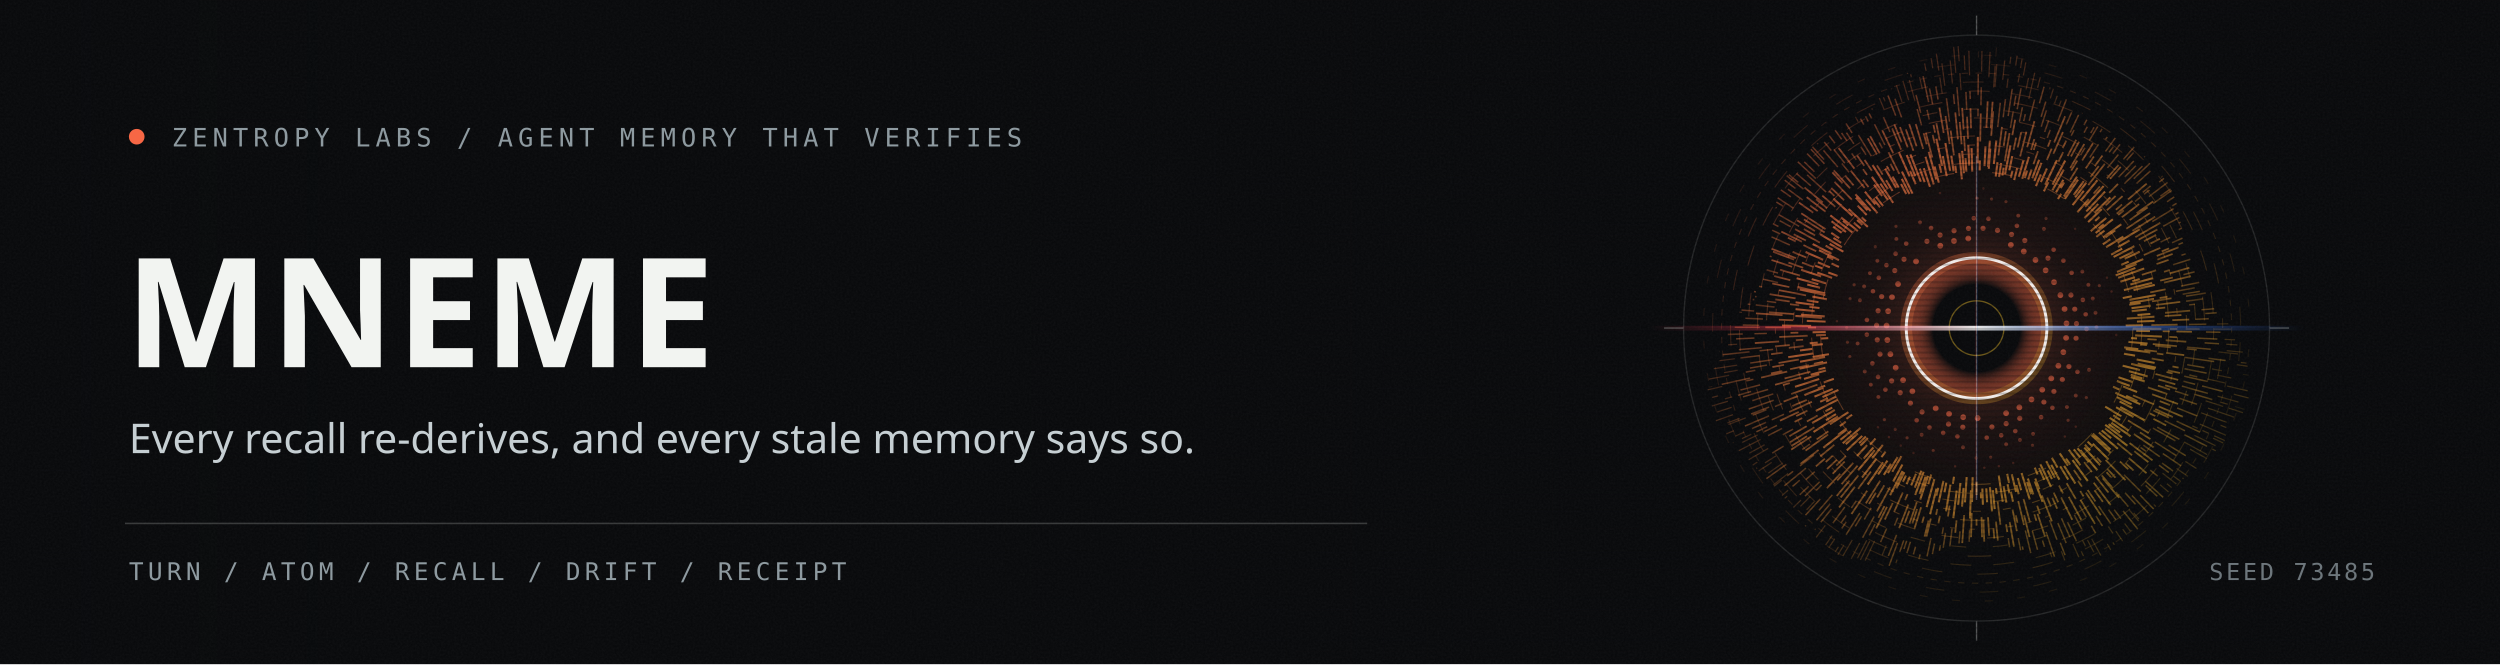
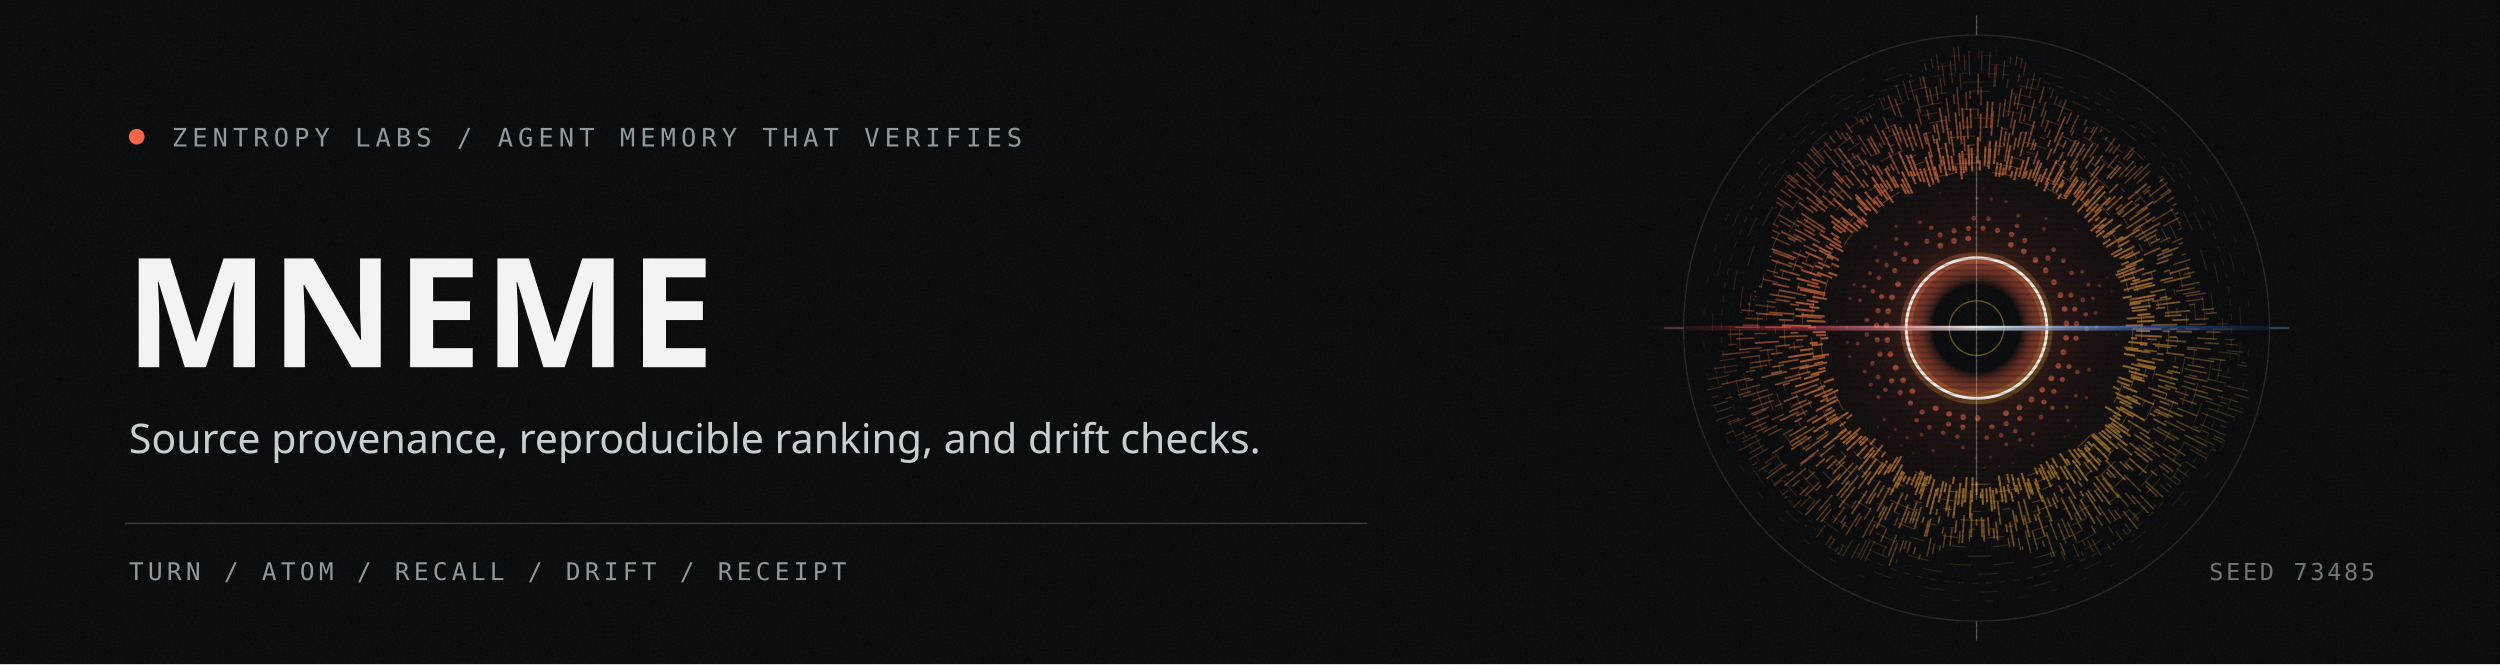
- <svg xmlns="http://www.w3.org/2000/svg" viewBox="0 0 1280 340" width="1280" height="340" role="img" aria-label="mneme: Every recall re-derives, and every stale memory says so.">
+ <svg xmlns="http://www.w3.org/2000/svg" viewBox="0 0 1280 340" width="1280" height="340" role="img" aria-label="mneme: Source provenance, reproducible ranking, and drift checks.">
  <defs>
    <radialGradient id="halo">
      <stop offset="0" stop-color="#F76745" stop-opacity="0.34" />
      <stop offset="0.4" stop-color="#F76745" stop-opacity="0.08" />
      <stop offset="1" stop-color="#07080A" stop-opacity="0" />
    </radialGradient>
    <radialGradient id="core">
      <stop offset="0" stop-color="#FFFFFF" />
      <stop offset="0.36" stop-color="#FFFFFF" stop-opacity="0.92" />
      <stop offset="0.74" stop-color="#F76745" stop-opacity="0.6" />
      <stop offset="1" stop-color="#F76745" stop-opacity="0" />
    </radialGradient>
    <radialGradient id="pupil">
      <stop offset="0" stop-color="#07080A" />
      <stop offset="0.62" stop-color="#07080A" />
      <stop offset="1" stop-color="#F76745" stop-opacity="0.3" />
    </radialGradient>
    <linearGradient id="ray" x1="0" y1="0" x2="1" y2="1">
      <stop offset="0" stop-color="#F76745" />
      <stop offset="1" stop-color="#BF9822" />
    </linearGradient>
    <linearGradient id="flare" x1="0" y1="0" x2="1" y2="0">
      <stop offset="0" stop-color="#FF3B57" stop-opacity="0" />
      <stop offset="0.22" stop-color="#FF3B57" stop-opacity="0.42" />
      <stop offset="0.5" stop-color="#FFFFFF" stop-opacity="0.9" />
      <stop offset="0.78" stop-color="#3B7BFF" stop-opacity="0.42" />
      <stop offset="1" stop-color="#3B7BFF" stop-opacity="0" />
    </linearGradient>
    <linearGradient id="veil" x1="0" y1="0" x2="1" y2="0">
      <stop offset="0" stop-color="#07080A" stop-opacity="0.96" />
      <stop offset="0.4" stop-color="#07080A" stop-opacity="0.86" />
      <stop offset="0.64" stop-color="#07080A" stop-opacity="0" />
    </linearGradient>
    <pattern id="scan" width="4" height="3" patternUnits="userSpaceOnUse">
      <rect width="4" height="1" fill="#07080A" />
    </pattern>
    <filter id="grain" x="0" y="0" width="100%" height="100%">
      <feTurbulence type="fractalNoise" baseFrequency="0.9" numOctaves="3" seed="8871" result="n" />
      <feColorMatrix in="n" type="saturate" values="0" />
    </filter>
  </defs>
  <rect width="1280" height="340" fill="#07080A" />
  <g>
    <circle cx="1012" cy="168" r="80" fill="none" stroke="url(#ray)" stroke-width="0.55" stroke-dasharray="10.14 19.48" stroke-dashoffset="0.06" opacity="0.38" />
    <circle cx="1012" cy="168" r="84.6" fill="none" stroke="url(#ray)" stroke-width="0.55" stroke-dasharray="11.14 11.74" stroke-dashoffset="1.92" opacity="0.37" />
    <circle cx="1012" cy="168" r="89.2" fill="none" stroke="url(#ray)" stroke-width="0.55" stroke-dasharray="5.97 20.2" stroke-dashoffset="31.44" opacity="0.36" />
    <circle cx="1012" cy="168" r="93.8" fill="none" stroke="url(#ray)" stroke-width="0.55" stroke-dasharray="4.11 11.26" stroke-dashoffset="39.36" opacity="0.35" />
    <circle cx="1012" cy="168" r="98.4" fill="none" stroke="url(#ray)" stroke-width="0.55" stroke-dasharray="12.93 24.56" stroke-dashoffset="37.45" opacity="0.33" />
    <circle cx="1012" cy="168" r="103" fill="none" stroke="url(#ray)" stroke-width="0.55" stroke-dasharray="2.88 7" stroke-dashoffset="25.05" opacity="0.32" />
    <circle cx="1012" cy="168" r="107.6" fill="none" stroke="url(#ray)" stroke-width="0.55" stroke-dasharray="8.62 14.76" stroke-dashoffset="8.61" opacity="0.3" />
    <circle cx="1012" cy="168" r="112.2" fill="none" stroke="url(#ray)" stroke-width="0.55" stroke-dasharray="7.65 13.64" stroke-dashoffset="10.05" opacity="0.27" />
    <circle cx="1012" cy="168" r="116.8" fill="none" stroke="url(#ray)" stroke-width="0.55" stroke-dasharray="12.07 37.19" stroke-dashoffset="21.1" opacity="0.25" />
    <circle cx="1012" cy="168" r="121.4" fill="none" stroke="url(#ray)" stroke-width="0.55" stroke-dasharray="10.75 11.29" stroke-dashoffset="4.97" opacity="0.23" />
    <circle cx="1012" cy="168" r="126" fill="none" stroke="url(#ray)" stroke-width="0.55" stroke-dasharray="10.56 18" stroke-dashoffset="12.96" opacity="0.2" />
    <circle cx="1012" cy="168" r="130.6" fill="none" stroke="url(#ray)" stroke-width="0.55" stroke-dasharray="3.24 3.84" stroke-dashoffset="36.39" opacity="0.17" />
    <circle cx="1012" cy="168" r="135.2" fill="none" stroke="url(#ray)" stroke-width="0.55" stroke-dasharray="9.57 18.14" stroke-dashoffset="20.43" opacity="0.14" />
    <circle cx="1012" cy="168" r="139.8" fill="none" stroke="url(#ray)" stroke-width="0.55" stroke-dasharray="4.03 12.69" stroke-dashoffset="39.42" opacity="0.11" />
    <path d="M1148.36 191.65L1151.32 192.17M1150.21 198.49L1150.41 198.53M1144.31 208.13L1149.22 209.61M1147.11 214.72L1147.24 214.76M1144.76 218.02L1144.97 218.1M887.77 226.51L887.15 226.8M876.73 197.83L874.81 198.25M1012.92 29.42L1012.94 26.37M1021.86 28.94L1022.19 24.35M1022.98 24.31L1022.99 24.11" stroke="url(#ray)" stroke-width="0.5" opacity="0.13" />
    <path d="M1133.41 168.51L1142.36 168.55M1138.99 173.77L1144.27 174.01M1139.84 176.24L1145.54 176.61M1140.08 179.57L1148.31 180.31M1135.88 180.22L1145.87 181.21M1147.31 185.59L1150.21 185.97M1145.21 186.72L1150.77 187.5M1132.56 188.91L1137.62 189.79M1135.22 192.1L1142.41 193.51M1130.19 194.07L1139.13 196.05M1140.31 197.67L1150.8 200.1M1143.7 201.82L1151.29 203.77M1135.4 202.84L1146.11 205.86M1136.72 205.82L1140.58 206.99M1129.25 205.21L1138.23 208.06M1141.26 209.02L1148.38 211.28M1130.5 208.97L1143.91 213.61M1126.97 211.32L1140.03 216.24M1136.95 217.75L1139.87 218.91M1126.26 217.11L1139.66 222.87M1122.46 218.05L1125.22 219.3M1127.65 220.4L1130.89 221.87M1133.6 223.09L1139.14 225.6M1133.14 224.4L1138.26 226.78M1123.53 222.89L1134.36 228.22M1132.72 229.9L1134.45 230.79M1118.24 226.27L1129.99 232.72M1121.32 229.98L1129.95 234.87M1118.91 236.25L1124.58 239.86M1114.36 239.82L1120.15 243.88M1117.44 244.69L1117.98 245.08M1112.78 243.7L1116.49 246.49M1107.23 242.28L1114.3 247.8M1109.5 247.7L1111.89 249.65M1105.94 248.17L1110.26 251.86M1102.73 258.25L1103.84 259.36M1092.46 262.61L1095.14 265.76M1090.03 260.9L1094.97 266.78M1087.81 268.02L1090.73 271.87M1086.82 270.9L1088.92 273.78M1083.29 271.93L1086.79 277.02M1079.51 269.62L1081.82 273.11M1081.78 277.7L1082.55 278.92M1078.91 278.56L1080.69 281.5M1078.24 282.07L1078.36 282.28M1070.94 275.86L1075.63 284.43M1068.76 276.45L1072.05 282.73M1066.22 276.56L1067.77 279.66M1065.56 282.2L1066.74 284.72M1061.33 278.48L1064.37 285.28M1055.4 282.18L1057.2 286.92M1049.59 282.46L1050.53 285.32M983.81 285.29L983.78 285.39M971.31 286.54L970.68 288.36M965.77 279.19L963.69 284.2M959.79 276.96L954.97 287.01M957.36 277.01L952.54 286.63M955.78 276.6L951 285.84M952.15 278.07L947.81 286.07M948.37 276.44L943.53 284.69M944.04 279.07L940.98 284.07M941.28 279.97L939.64 282.57M939.44 275.83L936.34 280.44M938.05 274.22L934.7 279.04M934.56 268.99L929.85 275.14M929.59 270.7L929.17 271.23M924.68 268.95L924.23 269.47M928.82 256.93L924.97 261.05M926.8 254.22L921.83 259.26M922.1 256.02L918.25 259.79M915.02 254.06L913.79 255.16M915.46 251.05L912.39 253.69M912.19 245.9L908.27 248.96M915.47 242.45L907.99 248.22M912.86 237.03L905.44 242.2M907.06 236.79L900.44 241.13M909.28 233.43L903.65 237.02M899.67 239.55L899.21 239.85M899.76 236.65L897.36 238.12M905.31 229.59L895.32 235.36M903.49 227.71L895.63 232.04M901.42 224.99L890.27 230.74M899.97 222.64L892.04 226.5M896.67 222.32L891.86 224.58M893.04 221.24L888.57 223.24M887.76 220.52L883.82 222.19M893.85 213.91L884.98 217.35M890.67 214.18L884.41 216.56M887.3 212.31L878.54 215.42M886.58 208.55L879.21 210.94M884.67 205.45L876.51 207.85M886.86 203.19L883.14 204.24M879.7 202.69L876.65 203.49M881.78 197.87L874.34 199.57M885.33 192.14L874.86 194.14M889.69 189.56L882.7 190.79M889.4 186.95L877.44 188.79M888.23 183.67L880.38 184.66M880.31 179.95L880.19 179.96M889.42 176.25L884.75 176.56M891.91 159.95L890.57 159.86M930.85 73.79L930.46 73.34M932.34 70.66L932.31 70.62M951.39 62.33L949.98 59.86M958.67 56.12L958.37 55.48M964.82 56.38L962.21 50.2M965.15 51.88L964.32 49.83M968.47 45.68L968.35 45.33M973.78 52.18L970.96 43.65M977.25 51.35L974.29 41.41M980.48 51.79L977.55 40.98M976.68 37.81L976.56 37.33M978.64 39.53L978.26 38.04M984.24 45.65L982.81 39.38M986.16 36.36L985.4 32.49M989.59 34.95L988.73 29.84M994.41 47.88L993.19 39.58M992.7 36.18L991.42 27.45M995.74 43.89L994.24 32.43M999.65 42.81L998.48 30.93M1001.36 37.28L1000.27 23.98M1004.05 46.2L1003.47 37.4M1003.08 31.34L1002.58 23.65M1006.04 35.87L1005.7 28.38M1008.41 38.55L1008.06 26M1014.57 36.69L1014.77 26.09M1018.29 39.58L1018.93 26.54M1020.74 44.77L1021.53 33.59M1021.44 44.5L1022.33 32.84M1025.39 40.82L1026.43 30.94M1027.53 45L1028.13 40.22M1029.09 32.64L1029.54 29.09M1032.02 33.57L1032.77 28.53M1033.25 42.27L1034 37.82M1034.51 34.79L1035.3 30.12M1035.99 38.61L1037.22 31.93M1037.37 45.76L1038.59 39.9M1038.74 50.61L1041.78 37.26M1043.23 44.99L1044.62 39.53M1049.38 45.71L1049.67 44.75M1049.74 50.4L1051.33 45.45M1051.93 52.96L1053.3 49.03M1054.22 54.4L1055.31 51.47M1066.09 58.06L1066.22 57.78M1097.83 80.49L1098.25 80.05M1106.42 90.87L1107.37 90.1M1135.1 165.85L1140.86 165.75" stroke="url(#ray)" stroke-width="0.64" opacity="0.27" />
    <path d="M1119.06 168.45L1126.19 168.48M1129.45 169.98L1136.88 170.1M1124.88 173.13L1135.29 173.6M1128.76 175.53L1136.15 176.01M1119.75 177.73L1131.87 178.82M1119.53 178.61L1124.74 179.12M1130.73 183.44L1139.52 184.58M1118.82 183.01L1133.66 185.1M1119.81 186.7L1128.69 188.24M1118.46 188.83L1129.8 191.04M1120.97 192.04L1125.01 192.93M1118.3 192.58L1130.15 195.32M1117.96 195.21L1123.9 196.73M1127.44 197.64L1137.97 200.35M1117.12 197.68L1130.43 201.44M1123.57 201.83L1132.72 204.61M1113.59 200.24L1120.45 202.42M1115.94 203.94L1124.82 207.01M1114.69 208.88L1125.04 213M1114.41 215.68L1126.42 221.27M1108.26 215.38L1118.72 220.53M1118.41 222.57L1130 228.51M1104.47 218.72L1115.87 224.97M1102.31 219.2L1113.79 225.71M1110.3 227.94L1119.1 233.31M1103.23 226.24L1114.22 233.25M1107.34 232.2L1116.71 238.51M1097.4 227.92L1105.8 233.81M1095.97 229.07L1098.75 231.09M1107.01 237.1L1112.6 241.17M1105.38 238.15L1110.41 241.92M1100.92 240.69L1104.72 243.79M1098.32 246.27L1107.54 254.63M1098.57 248.54L1104.52 254.08M1087.5 243.1L1096.08 251.64M1095.77 253.55L1102.69 260.62M1091.59 253.69L1099.96 262.7M1088.03 252.3L1093.39 258.24M1083.36 251.91L1089.71 259.39M1087.03 261.57L1094.53 270.92M1082.48 260.98L1085.9 265.5M1079.59 260.95L1083.31 266.08M1074.5 259.11L1080.65 268.07M1073.15 264.15L1076.45 269.32M1064.67 258.7L1068.25 264.87M1070.76 269.18L1072.99 273.04M1062.08 263.69L1065.88 270.94M1058.56 267.28L1063.15 277.07M1055.48 265.37L1059.78 275M1053.61 267.79L1057.88 278.04M1054.85 277.88L1057.32 284.23M1049.37 266.31L1053.2 276.39M1047.6 272.38L1051.92 285.04M1045.74 276.67L1046.77 279.99M1040.54 271.77L1043.22 281.49M1036.97 271.61L1039.75 283.18M1035.44 279.71L1035.81 281.48M1033.33 275.51L1034.57 281.78M1028.19 275.5L1028.9 280.18M1008.42 271.45L1008.21 277.36M1003.52 272.02L1003.01 278.25M999.46 270.51L998.32 279.78M996.07 272.81L994.91 280.45M994.99 270.02L994.41 273.47M993.47 279.13L992.99 282.01M990.45 278.29L989.39 283.71M988.68 275.44L986.63 284.88M983.1 283.84L982.49 286.29M980.76 279.91L979.66 283.84M978.12 277.38L976.33 283.17M976.22 276.87L974.83 281.1M974.72 276.61L972.63 282.68M971.52 277.98L967.23 289.64M971.04 273.81L966.85 284.62M971.65 265.06L969.98 269.08M966 270.55L962.83 277.6M960.02 268.41L957.1 274.05M959.58 264.4L953.65 275.31M958.01 260.01L954.51 265.96M953.1 264.27L949.91 269.48M952.22 262.66L945.2 273.77M945.28 267.16L942.98 270.57M950.47 256.38L947.9 260.08M945.22 263.93L942.53 267.79M944.54 259.55L938.44 267.84M937.66 260.64L932.23 267.41M937.04 257.96L930.03 266.39M938.17 253.35L931.31 261.29M931.97 255.49L924.39 263.77M932.65 248.31L929.93 251.06M931.67 246.65L924.15 254.02M926.04 249L921.46 253.32M929.16 241.51L924.6 245.56M921.47 245.87L917.76 249.07M924.67 239.67L913.64 248.71M928.76 232.97L921.58 238.57M918.08 241.31L915.07 243.65M914.62 237.74L904.38 245.07M926.71 227.38L922.75 230.14M913.21 228.42L907.4 231.98M918.07 219.69L912.76 222.61M912.41 219.33L905.25 223.02M909.82 217.83L903.33 221M904.83 218.47L899.28 221.09M913.4 212.13L907.15 214.92M904.23 216.23L897.01 219.46M905.71 212.93L893.4 218.14M912.52 206.65L908.75 208.12M904.43 209.79L897.38 212.53M905.82 208.41L896.55 211.94M908.14 204.91L895.32 209.46M907.93 201.65L897.19 205.12M905.31 199.38L892.4 203.18M896.59 200.45L889.82 202.36M901.16 197.07L891.1 199.7M897.74 194.21L894.05 195.05M896.08 193.56L881.5 196.78M898.74 189.59L893.84 190.52M904.69 186.91L895.98 188.45M907.44 184.16L896.11 185.91M901.09 182.04L891.12 183.3M907.85 178.88L900.89 179.61M895.75 180.15L882.03 181.58M902.05 177.98L890.3 179.04M898.26 173.08L888.88 173.5M904.65 170.73L898.28 170.89M892.33 171.04L884.62 171.24M900.99 167.6L888.18 167.56M900.72 166.52L892.27 166.41M902.63 163.33L893.61 162.94M898.13 159.27L891.64 158.77M908.57 157.17L898.94 156.16M896.22 155.87L894.83 155.73M909.43 154.87L904.63 154.26M898.21 153.44L897.37 153.33M899.33 151.93L898.65 151.83M899.02 149.43L898.04 149.27M902.24 146.9L900.62 146.59M910.34 144.7L902.68 142.94M910.37 139.81L904.52 138.18M907.05 131.45L906.11 131.12M916.39 125.44L907 121.26M911.48 119.81L907.37 117.84M910.57 115.97L907.71 114.5M916.85 116.08L911.14 112.96M921.17 115.88L910.84 109.96M909.59 106.51L909.11 106.22M912.96 105.6L909.51 103.43M918.24 106.59L910.16 101.29M916.92 100.81L911.78 97.18M922.98 102.43L915.41 96.85M919.28 96.52L913.77 92.26M923.4 96.84L914.79 89.93M920.74 93.41L915.9 89.45M927.13 95.1L919.83 88.83M934.98 98.34L925.26 89.55M929.68 91.41L920.46 82.83M928.99 87.9L923.8 82.89M931.46 85.06L925.18 78.59M934.11 83.86L927.19 76.38M933.92 81.71L927.98 75.16M940.93 85.49L933.63 77.02M946.68 88.18L943.04 83.73M937.62 77.11L934 72.69M944.53 83.54L938.94 76.53M939.49 73.33L936.55 69.48M950.41 81.81L948.05 78.52M942.91 71.32L939.58 66.67M945.72 72.2L942.86 68.06M949.16 73.61L945.39 67.94M955.38 79.22L952.78 75.15M948.26 68.07L945.14 63.17M958.14 79.97L951.49 69.11M954.24 63.78L952.56 60.74M963.74 75.95L962.16 72.94M956.52 62.18L955.16 59.59M965.07 74.25L959.72 63.57M958.25 60.63L956.97 58.07M967.65 67.51L964.34 60M970.57 59.19L966.64 48.87M973.61 60.13L970.21 50.55M983.84 64.19L981.58 55.84M983.4 57.84L980.99 48.58M987.76 61.19L986.64 56.23M987.45 52.27L984.62 38.94M989.51 53.41L987.91 45.26M992.29 50.95L991.15 44.24M998.15 62.28L996.58 50.31M1000.68 53.29L1000.18 48.17M1003.17 59.51L1001.96 44.67M1006.96 56.21L1006.55 47.06M1008.75 50.71L1008.64 46.79M1012.72 59.6L1012.75 55.78M1012.79 48.72L1012.87 37.96M1014.23 53.95L1014.41 44.7M1022.83 65.08L1024.15 52.61M1025.63 60.06L1026.8 50.77M1028.17 59.43L1030.25 45.49M1029.32 65.5L1030.76 57.02M1031.23 54.21L1032.13 48.91M1032.78 55.93L1034.78 45.12M1033.93 62.32L1035.48 54.86M1036.15 61.98L1036.95 58.47M1038.97 61.78L1041.72 50.97M1044.19 52.89L1046.56 44.41M1045.07 59.79L1047.46 51.97M1045.11 64.84L1047.76 56.56M1046.88 67.54L1048.92 61.65M1048.21 70.56L1049.74 66.44M1053.6 62.1L1058 50.89M1057.95 63.71L1060.71 57.43M1059.94 67.8L1064.24 58.82M1060.45 69.52L1061.93 66.51M1067 64.03L1068.44 61.3M1067.05 67.91L1068.71 64.89M1070.44 68.13L1072.17 65.18M1065.24 79.42L1067.52 75.64M1069.74 71.94L1074.04 64.78M1075.23 67.63L1076.25 66.01M1069.96 80.62L1074.41 73.91M1078.03 71.39L1078.92 70.09M1077.99 77.53L1083.04 70.61M1079.86 77.99L1082.02 75.12M1081.74 78.69L1085.46 73.93M1079.03 85.93L1084.61 79.11M1087.17 81.62L1092.69 75.27M1088.88 82.03L1092.4 78.09M1084.7 90.73L1092.5 82.43M1087.9 90.61L1093.58 84.82M1087.69 94.05L1096.94 85.02M1092.48 91.5L1100.77 83.61M1093.91 93.94L1101.01 87.51M1097.08 98.5L1101.12 95.21M1093.16 103.15L1095.73 101.1M1097.72 99.5L1100.52 97.27M1105.54 93.25L1107.96 91.32M1100.3 100.64L1109.79 93.41M1106.12 100.44L1111.32 96.71M1102.47 104.16L1111.88 97.52M1109.52 103.28L1113.22 100.82M1112.23 105.45L1114.39 104.1M1101.96 113.45L1112.86 106.84M1113.82 109.66L1115.4 108.75M1107.56 115.84L1115.86 111.31M1115.43 114.3L1116.49 113.75M1115.53 117.59L1117.1 116.83M1106.24 123.88L1111.18 121.57M1112.11 124.26L1117.44 121.93M1115.34 125.19L1117.67 124.22M1116.89 130.7L1119.07 129.92M1112.64 135.57L1121.46 132.73M1117.93 140.63L1123.66 139.15M1116.68 146.49L1125.99 144.57M1114.06 149.14L1123.7 147.36M1117.51 150.64L1126.29 149.19M1119.24 151.61L1129.32 150.07M1119.27 154.18L1128.01 153.05M1120.83 156.13L1123.83 155.8M1127.17 158.6L1133.65 158.08M1129.08 160.51L1134.94 160.14M1123.89 163.46L1130.92 163.17M1120.72 166.11L1129.63 165.95" stroke="url(#ray)" stroke-width="0.78" opacity="0.41" />
    <path d="M1110.96 168.42L1114.77 168.43M1107.28 169.6L1110.93 169.66M1114.34 169.72L1122.27 169.86M1110.69 172.48L1114.62 172.66M1099.46 173.64L1104.25 173.95M1108.83 174.24L1119.37 174.92M1102.22 176.15L1114.62 177.27M1103.44 177.02L1111.47 177.82M1097.92 179.17L1104.38 180.01M1109.05 180.62L1118.3 181.82M1104.28 180.97L1107.67 181.44M1101.63 183.55L1107.83 184.62M1112.31 187.62L1115.43 188.23M1109.94 189.61L1116.13 190.97M1109.24 190.48L1112.37 191.21M1103.63 191.53L1115.24 194.51M1105.16 194.3L1113.77 196.73M1108.59 197.29L1114.69 199.14M1104.85 197.47L1111.07 199.44M1099.71 198.33L1109.67 201.77M1101.87 201.86L1115.14 206.86M1105.78 205.34L1111.03 207.43M1092.05 202.41L1102.9 207.07M1105.28 208.09L1117.63 213.4M1103.5 209.45L1112.53 213.55M1102.53 210.15L1110.47 213.84M1100.66 211.64L1103.52 213.04M1102.56 214.44L1109.07 217.78M1089.51 215.27L1100.01 221.67M1095.63 221.39L1101.04 224.84M1092.56 222.24L1102.64 229.03M1090.32 226.83L1102.09 235.67M1092.78 231.02L1099.97 236.62M1084.04 226.89L1091.6 233.07M1089.91 234.49L1099.02 242.27M1088.32 237.2L1092.37 240.87M1085.41 236.3L1089.7 240.29M1078.08 235.49L1088.26 245.88M1073.58 234.29L1075.83 236.71M1078.96 240.08L1083.11 244.56M1078.55 241.79L1080.72 244.2M1076.08 243.36L1081.62 249.87M1076.59 244.89L1084.98 254.88M1067.07 236.67L1071.09 241.69M1072.83 243.85L1079.53 252.21M1071.95 247.1L1080.68 258.62M1072.36 251.01L1076.67 256.94M1061.8 240.6L1065.43 245.88M1068.87 250.9L1072.86 256.72M1063.96 246.22L1065.95 249.22M1067.94 252.21L1075.62 263.77M1065.07 251.43L1066.8 254.15M1065.17 255.86L1072.64 268.2M1058.12 247.42L1062.82 255.52M1059.2 254.36L1065.61 266.11M1054.19 248.61L1056.3 252.63M1055.31 254.71L1061.02 266.15M1051.49 252.21L1053.82 257.18M1050.8 254.89L1053.28 260.45M1048.19 254.79L1050.07 259.31M1045.41 253.67L1050.59 266.96M1043 258.89L1044.43 263.08M1043.22 263.05L1047.01 274.59M1041.6 263.34L1042.63 266.64M1036.05 255.43L1039.37 267.49M1036.33 263.87L1039.14 274.97M1033.33 256.54L1036.29 268.8M1032.12 263.89L1032.93 267.71M1030.43 260.93L1032.62 271.94M1028.98 267.21L1031.15 279.88M1027.13 268.45L1027.73 272.42M1022.78 256.75L1024.22 268.62M1021.93 267.06L1022.9 276.8M1020.64 270.53L1021.08 275.75M1017.86 264.75L1018.44 274.25M1015.52 266.05L1015.93 277.3M1014.54 264.66L1014.82 275.05M1011.98 265.79L1011.98 269.1M1009.51 262.62L1009.19 275.04M1005.64 263.72L1004.68 278.06M1001.75 266.44L1001.09 272.79M998.2 258.84L997.34 264.48M993.22 264.09L992.47 267.93M991.89 260.63L991.25 263.57M988.57 265.49L986.36 274.68M987.42 266.53L985.38 274.72M985.06 264.48L984.15 267.74M983.59 259.72L980.1 270.98M981.56 260.61L979.14 267.99M981.4 257.14L977.64 268.08M977.58 261.51L975.3 267.69M977.05 258.29L972.34 270.44M976.68 252.95L975.4 256.04M974.25 252.15L969.77 262.13M969.08 257.58L965.03 266.02M966.13 259.51L960.59 270.57M964.86 259.08L961.74 265.1M967.72 249.44L960.99 261.82M964.75 248.52L961.14 254.67M960.46 252.24L956.91 258.04M962.67 246.11L955.33 257.73M955.98 251.25L947.97 263.16M957.89 241.44L951.38 250.27M949.7 249.24L941.61 259.8M951.5 243.4L942.41 254.73M946.93 246.1L940.41 253.92M951.08 238.42L942.89 247.89M948.89 237L940.66 245.99M942.19 242.63L935.38 249.91M944.48 236.33L938.32 242.56M945.12 233.48L940.21 238.29M940.45 235.42L935.42 240.16M938.3 233.4L934.77 236.53M934.35 234.8L929.74 238.77M939.14 227.79L931.97 233.67M931.11 230.38L921.86 237.52M936 222.43L924.43 230.71M936.11 220.84L930.11 225.02M927.37 223.48L917.09 230.21M925.17 223.31L917.32 228.31M928.98 218.77L916.54 226.39M925.01 218.22L916.16 223.32M930.6 212.79L925.13 215.81M922.7 214.02L918.84 216.02M925.4 210.23L919.66 213.03M921.01 210.85L911.35 215.4M927.72 205.72L916.07 210.93M925.1 204.74L917.65 207.89M920.59 202.79L913.2 205.6M930.52 196.95L917.09 201.73M916.36 196.13L912.86 197.16M922.26 193.23L908.82 197.01M926.93 190.31L913.71 193.78M915.05 190.24L901.67 193.31M926.11 186.94L916.49 189.06M912.55 189.93L906.74 191.21M913.42 186.79L907.46 187.93M921.02 184.04L910.63 185.87M912.74 180.57L906.81 181.32M923.46 177.25L915.86 178.05M916.34 176.68L908.8 177.37M923.2 173.97L919.47 174.22M910.9 174.8L898.48 175.64M925.54 171.86L910.97 172.51M920.75 170.32L916.73 170.42M917.03 167.66L903.82 167.61M918.1 163.99L910.79 163.68M912.66 161.34L899.04 160.43M918.45 160.82L905.66 159.84M921.21 156.38L916.48 155.78M916.31 154.35L908.97 153.3M919.33 152.77L906.06 150.59M924.72 151.22L910.88 148.56M916.16 147.04L907.36 145.11M916.63 143.45L908.39 141.33M921.57 141.12L911.41 138.1M917.56 136.6L907 133.09M923.24 137.09L915.69 134.46M928.43 136.63L922.6 134.45M918.56 132.93L907.77 128.88M919.57 132.21L907 127.34M924.85 131.87L917.8 128.95M929.92 128.65L923.37 125.51M919.41 123.62L915.42 121.7M922.57 123.78L912.02 118.57M924.64 123.18L918.38 119.97M931.75 124.21L919.1 117.31M929.34 120.57L923.6 117.28M929.22 118.29L920.15 112.85M934.23 119L923.62 112.32M934.68 117.35L922.23 109.2M928.37 108.9L921.03 103.72M930.68 108.1L926.8 105.25M934.7 108.4L925.03 100.94M935.45 106.52L929.83 102.01M933.26 103.64L923.91 96M939.68 105.88L933 100.14M939.2 100.26L936.64 97.88M944.18 102.55L937.64 96.24M948.18 102.27L939.28 93.11M943.38 93.87L938.18 88.25M947.25 96.45L938.89 87.21M949.02 94.89L944.86 90.06M954.7 96.27L947.56 87.33M956.7 95.79L953.8 92.01M949.46 86.34L941.35 75.75M955.93 89.54L953.86 86.65M954.5 84.88L950.9 79.68M958.41 87.5L954.66 81.86M963.92 89.43L960.99 84.63M960.98 79.05L956.26 70.81M967.49 87.69L966 85M962.41 78.51L957.5 69.66M969.81 87.52L967.9 83.88M972.46 89.02L966.92 77.94M969.34 78.51L963.69 66.64M973.36 76.58L968.8 65.78M973.61 72.86L969.86 63.57M976.77 75.49L972.8 65.06M979.68 77.18L975.78 66.22M981.28 74.91L977.5 63.47M984.67 76.25L980.86 63.46M986.47 73.88L984.93 68.21M989.32 80.63L986.02 67.94M990.52 73.34L989.54 69.04M990.76 67.89L989.92 63.9M993.14 71.93L991.4 63.03M995.16 68.05L992.98 55.07M998.2 73.76L996.1 59.4M1000.41 79.52L998.74 66.81M1002.46 71.33L1001.1 57.51M1004.33 73.85L1003.4 62.44M1006.08 77.37L1005.58 69.61M1005.37 66.38L1004.64 55.24M1007.63 71.08L1007.12 59.77M1009.16 65.7L1008.88 55.45M1013.87 72.49L1014.15 58.05M1017.02 65.49L1017.69 51.87M1019.26 65.67L1020.22 52.07M1019.51 69.67L1020.48 56.95M1023.17 79.55L1025.01 64.98M1025.9 74.67L1027.02 67.18M1026.44 82.56L1028.88 68.12M1030.31 69.25L1031.78 61.29M1030.96 76.66L1032.24 70.47M1033.06 75.54L1034.84 67.73M1034.32 80.08L1037.54 67.42M1037.9 75.38L1041.63 62.04M1039.89 76.76L1041.58 71.23M1041.28 76.76L1042.49 72.99M1041.13 84.09L1043.44 77.45M1048.49 75.11L1049.83 71.68M1047.98 81.94L1050.44 76.06M1051.74 72.96L1057.34 59.56M1051.3 78.79L1056.23 67.6M1056.11 75.82L1057.92 72.02M1053.94 82.76L1056.35 77.86M1058.62 79.88L1063.01 71.57M1060.34 80.11L1064.5 72.54M1059.96 86.04L1067.15 73.75M1060.44 87.41L1063.57 82.2M1059.86 92.03L1063.72 85.9M1066.09 82.14L1071.61 73.37M1067.9 86.21L1072.06 80.13M1072.54 85.01L1076.46 79.64M1070.34 90.61L1074.57 85M1069.21 94.74L1077.65 83.92M1071.91 99.15L1075.11 95.48M1078.74 91.31L1084.68 84.48M1080.37 91.55L1085.83 85.44M1079.92 98.74L1084.42 94.16M1078.05 105.21L1083.18 100.33M1078.73 107.65L1086.74 100.41M1083.33 107.4L1086.45 104.75M1089.51 102.16L1099.12 93.99M1083.76 109.38L1091.86 102.76M1084.52 110.05L1087.35 107.8M1086.33 111.3L1095.22 104.52M1093.96 109.17L1102.45 103.07M1090.41 112.67L1099.61 106.18M1088.67 117.12L1100.83 109.05M1091.84 118.17L1103.43 110.94M1093.31 121.41L1106.06 114.1M1095 122.7L1104.59 117.46M1097.67 123.52L1103.94 120.27M1101 124.67L1105.89 122.28M1097.66 130.57L1106.08 126.89M1106.81 128.72L1110.57 127.16M1104.26 131.05L1115.43 126.58M1104.59 132.94L1112.4 129.99M1104.13 135.23L1110.3 133.04M1096.62 140.73L1103.93 138.38M1107.97 139.14L1110.92 138.25M1110.96 139.93L1120.96 137.1M1106 143.72L1112.5 142.04M1108.01 144.7L1121.74 141.37M1100.88 149.73L1108.78 148.11M1105.72 152.58L1109.78 151.91M1101.87 154.27L1111.81 152.75M1103.96 156.15L1116.3 154.56M1103.76 157.99L1108.59 157.47M1108.51 160.13L1121.34 159.08M1108.34 161.84L1116.89 161.29M1112.22 163.93L1120.89 163.58M1101.5 166.44L1114.94 166.21" stroke="url(#ray)" stroke-width="0.92" opacity="0.55" />
    <path d="M1092.06 168.34L1106.62 168.4M1093.75 169.38L1100.79 169.49M1093.19 171.69L1106.89 172.31M1091.08 173.1L1094.16 173.3M1089.74 175.02L1099.57 175.91M1095.84 176.27L1099.21 176.61M1087.56 177.82L1094.79 178.76M1088.41 178.74L1100.98 180.5M1087.46 181.09L1093.17 182.08M1093.96 184.03L1103.17 185.84M1094.46 186.19L1103.85 188.26M1091.13 186.3L1103.37 189.13M1086.8 187.21L1095.66 189.48M1089.99 190.02L1099.62 192.74M1090.94 191.94L1096.88 193.74M1090.97 193.06L1098.12 195.33M1084.65 193.12L1091.91 195.63M1083.83 195.07L1090.41 197.55M1087.04 197.88L1094.19 200.72M1081.87 198.03L1085.16 199.44M1088.59 202.7L1094.36 205.32M1083.05 201.08L1095.83 207.03M1083.9 203.39L1091.38 207.07M1085.21 205.54L1091.81 208.93M1085.54 208.33L1098.02 215.18M1083.42 208.49L1092.35 213.55M1077.84 208.15L1086.13 213.2M1081.97 212.67L1085.53 214.93M1080.16 213.89L1089.82 220.4M1081.06 216.46L1090.84 223.32M1079.57 217.14L1085.48 221.45M1077.87 217.48L1086.52 223.98M1077.8 219.33L1089.24 228.25M1076.08 220.38L1080.92 224.34M1074.64 221.46L1084.38 229.77M1071.55 222L1080.59 230.19M1070.88 222.78L1080.64 231.85M1071.5 227.19L1079.58 235.23M1068.84 226.05L1071.39 228.65M1067.49 227.74L1070.18 230.63M1067.13 229.13L1075.26 238.14M1065.13 230.48L1073.88 240.76M1063.68 229.52L1069.53 236.49M1061.79 230.09L1065.06 234.17M1059.21 230.28L1065.2 238.19M1061.12 235.55L1068.94 246.31M1057.78 234.74L1059.93 237.87M1054.56 232.07L1058.78 238.42M1056.84 238.5L1062.59 247.55M1054.82 238.75L1058.94 245.56M1050.54 234.37L1053.47 239.41M1050.24 237.98L1054.4 245.59M1047.66 236.13L1052.07 244.55M1048.39 240.85L1050.6 245.28M1044.67 237.66L1050.13 249.31M1044 239.67L1046.7 245.71M1041.79 239.44L1043.26 242.96M1042.03 245.01L1044.16 250.47M1041.81 246.43L1045.8 256.92M1038.26 245L1041.04 253.14M1037.86 246.75L1039.92 253.01M1035.04 242.19L1039.24 255.73M1033.12 244.76L1034.83 251M1032.39 248.34L1033.58 253.03M1030.04 242.85L1032.21 251.86M1027.66 242.61L1028.63 247.23M1029.58 251.78L1030.65 256.85M1027.86 247.94L1028.78 252.59M1025.85 248.92L1027.28 257.31M1023.36 243.42L1025.39 256.9M1021.94 249.89L1022.32 252.95M1020.31 250.96L1021.29 260.67M1018.85 249.34L1019.91 261.83M1016.97 249.99L1017.4 257.16M1014.95 250.1L1015.25 258.54M1014.21 252.03L1014.29 255.19M1011.99 246.59L1011.99 253.41M1009.99 244.33L1009.66 257.04M1009.13 251.04L1008.63 265.46M1006.93 244.25L1006.07 257.21M1005.33 249.79L1004.55 259.37M1003.74 247.29L1002.56 258.6M1001.82 251.16L1000.09 265.31M1000.44 244.05L999.89 247.69M998.64 248.13L996.36 261.81M996.54 247.09L995.57 252.08M995.03 246.19L992.63 257.21M992.36 249.72L991.39 253.75M991.5 250.16L988.22 263.3M990.4 245.36L986.42 259.64M988.79 242.95L987.25 247.89M987.14 243.64L983.15 255.8M985.89 244.05L982.85 252.91M984.92 241.57L980.56 253.43M983.76 240.95L980.37 249.72M980.98 242.62L978.52 248.53M977.89 244.04L976.16 247.89M975.84 243.46L974.29 246.7M975.03 241.75L970.89 250.02M974.13 241.16L967.74 253.51M974.05 237.8L969.29 246.56M973.51 233.59L968.85 241.53M971.58 234.05L966.6 242.2M968.15 237.42L964.51 243.19M966.36 235.82L961.59 242.92M964.15 236.73L956.25 248.08M965.41 231.23L963.3 234.09M960.78 234.8L953.37 244.46M964 227.82L958.52 234.65M959.88 230.56L951.38 240.75M959.19 229.05L954.21 234.81M960.27 224.55L957.44 227.65M955.96 227.92L950.8 233.43M956.35 224.31L952.51 228.21M955.32 223.5L951.86 226.89M953.47 223.16L945.57 230.6M951.22 221.94L945.05 227.41M952.6 219.1L943.48 226.95M947.8 220.68L942.25 225.24M945.22 220.12L933.54 229.24M945.46 219.31L941.09 222.68M945.03 215.95L942.01 218.12M948.26 212.38L945.36 214.4M946.38 211.01L936.92 217.21M941.04 213.2L928.51 221.18M940.03 212.02L934.89 215.16M939.39 209.92L927.79 216.61M938.12 208.65L934.59 210.6M941.01 204.59L929.72 210.41M939.97 203.13L934.95 205.58M935.87 203.85L931.94 205.7M941.26 199.66L933.11 203.3M938.36 199.13L929 203.09M933.67 198.43L923.85 202.25M934.52 197.49L930.74 198.93M938.94 193.96L933.74 195.81M931.44 194.05L919.04 198.06M931.44 191.69L923.64 193.99M934.93 189.67L927.06 191.88M934.61 188.29L931 189.24M935.45 185.56L921.36 188.79M933.5 185.31L928.72 186.37M934.41 182.79L921.65 185.22M936.41 181.32L928.05 182.8M928.4 180.92L915.54 182.91M927.81 178.66L921.59 179.45M933.3 176.22L927.66 176.81M930.65 175.38L926.57 175.75M936.07 173.11L932.44 173.35M934.87 171.45L929.81 171.67M934.76 169.96L928.03 170.13M929.84 167.71L925.67 167.69M927.3 166.87L912.38 166.67M934.71 164.7L925.06 164.29M932.83 162.7L919.24 161.78M934.26 162.04L922.07 161.1M929.11 159.32L919.32 158.29M931.6 157.71L926.4 157.05M928.82 156.13L919.33 154.78M931.07 154.7L925.01 153.7M935.37 153.27L927.95 151.84M934.6 151.07L921.49 148.2M934.56 150.25L920.35 146.99M931.88 147.37L925.31 145.68M930.97 145.52L919.87 142.44M934.97 145.1L927.57 142.9M932.41 141.54L922.15 138.12M938.03 142.24L930.44 139.59M940.84 141.29L936.07 139.5M932.97 137.39L929.3 135.97M936.89 136.86L930.73 134.31M941.53 136.63L937.74 134.94M933.42 133.02L924.44 129.02M938.59 132.81L935.61 131.38M941.54 133.16L931.32 128.11M937.75 129.91L928.08 124.95M938.35 127.81L934.7 125.82M943.81 128.88L936.79 124.85M943.05 126.6L931.9 119.9M942.66 124.31L938.73 121.83M941.66 121.92L937.58 119.25M942.92 119.18L938.54 116.09M945.15 118.76L937.75 113.31M948.42 118.98L937.14 110.29M946.41 115.32L943.62 113.08M951.21 118.31L942.66 111.32M952.58 116.96L949.16 114.02M953.56 115.14L950.82 112.67M948.46 110.53L938.71 101.71M956.31 116.18L946.46 107.01M955.4 113.38L953.18 111.24M955.74 110.06L951.1 105.28M956.15 107.67L950.18 101.21M957.77 108.08L949.96 99.45M961.29 109.13L955.27 102.14M960.14 104.63L954.83 98.14M962.56 106.1L959.2 101.9M964.16 105.54L960.54 100.8M963.63 100.32L959.5 94.54M966.6 102.38L958.36 90.47M969.31 103.87L962.72 93.98M966.48 96.64L958.73 84.48M969.01 97.74L965.67 92.29M970.82 96.2L965.18 86.37M972.12 96.05L968.97 90.36M976.02 99.37L973.33 94.24M977.65 99.39L973.72 91.55M979.21 99.2L973.77 87.79M977.75 90.38L972.24 77.91M980.84 94.28L977.97 87.49M980.63 90.27L976.23 79.36M983.46 93.05L978.13 79.05M985.42 93.29L982.94 86.34M988.13 95.66L984.98 86.12M990.08 94.42L985.85 80.24M991.35 91.89L987.52 77.74M992.68 93.58L990.5 85.21M993.94 88.43L992.92 83.93M994.39 84.99L991.43 71.04M996.73 90.21L994.71 79.91M998.46 87.6L996.04 73.24M1000.25 87.73L999.07 79.7M1001.59 88.52L1001.1 84.82M1004.48 91.82L1003.15 78.29M1005.54 88.7L1004.61 77.24M1006.77 87.88L1006.32 80.94M1008.25 84.76L1007.78 74.39M1009.78 87.85L1009.44 75.78M1012.56 83.62L1012.65 70.08M1013.58 87.3L1013.68 82.13M1016.06 85.07L1016.56 74.93M1017.86 85.42L1018.81 72.02M1018.23 86.42L1019.02 76.07M1020.84 83.98L1022.11 71.96M1021.79 90.46L1022.73 83.04M1023.52 90.67L1024.59 83.47M1025.2 89.88L1025.88 85.85M1026.61 89.19L1029.34 74.46M1028.76 87.23L1030.28 79.91M1029.55 90.98L1030.36 87.4M1031.25 92.2L1032.79 86.13M1033.64 90.61L1036 82.19M1035.38 91.51L1038.8 80.31M1036.67 91.13L1037.9 87.29M1038.42 91.89L1040.18 86.82M1040.52 91.27L1044.05 81.76M1041.59 92.67L1045.25 83.36M1042.4 95.29L1044.89 89.33M1044.92 93.27L1048.01 86.27M1047.15 94.54L1053.17 81.96M1046.46 97.96L1048.8 93.19M1050.88 94.51L1057.4 82.18M1050.82 97.42L1056.64 86.84M1052.68 98.48L1056.42 92.08M1055.07 96.35L1056.85 93.39M1053.64 101.9L1055.35 99.19M1056.72 100.58L1063.45 90.44M1057.2 101.87L1063.96 91.97M1061.72 99.84L1066.89 92.76M1062.47 101.05L1068.18 93.47M1061.15 105.06L1066.91 97.68M1065.27 102.78L1073.86 92.27M1063.61 108.69L1069.46 101.96M1067.59 105.84L1077.07 95.24M1068.15 108.32L1077.79 98.08M1067.24 111.67L1074.3 104.48M1072.51 108.88L1080.5 101.08M1069.11 113.71L1076.13 107.04M1072.73 113.09L1074.96 111.07M1070.44 118.36L1078.42 111.57M1074.43 117.01L1077.14 114.79M1072.97 119.29L1081.79 112.24M1073.31 121.23L1077.5 118.04M1076.82 121.47L1086.11 114.81M1077.91 121.49L1082.99 117.91M1076.65 125.09L1080.52 122.53M1078.3 126.62L1087.15 121.1M1084.4 124.1L1095.55 117.34M1084.42 126.5L1090.33 123.12M1080.92 130.38L1086.56 127.3M1082.14 131.58L1092.8 126.05M1085.13 132.39L1092.03 129.03M1087.85 132.49L1095.53 128.89M1086.09 135.63L1089.9 133.96M1088.31 136.39L1097.35 132.64M1083.9 139.2L1093.94 135.18M1083.21 141.04L1093.31 137.21M1084.51 142.21L1097.84 137.47M1085.63 144.27L1093.08 141.88M1091.73 144.02L1095.53 142.88M1090.76 145.66L1102.17 142.43M1087.46 148.51L1101.9 144.78M1092.37 148.5L1103.24 145.86M1086.85 152.62L1091.5 151.66M1090.27 153.54L1103.67 151.06M1090.48 155.09L1102.85 153.05M1090.18 156.05L1096.01 155.16M1091.32 157.78L1101.2 156.5M1091.43 159.34L1099.16 158.49M1094.38 161.28L1100.98 160.74M1088.88 163.08L1103.07 162.18M1094.11 164.67L1103.14 164.3M1088.35 166.67L1097.24 166.51" stroke="url(#ray)" stroke-width="1.06" opacity="0.69" />
    <g fill="#F76745">
      <circle cx="1056.43" cy="180.3" r="1.49" opacity="0.57" />
      <circle cx="1053.88" cy="187.26" r="1.49" opacity="0.57" />
      <circle cx="1050.25" cy="193.73" r="1.49" opacity="0.57" />
      <circle cx="1045.63" cy="199.54" r="1.49" opacity="0.57" />
      <circle cx="1040.13" cy="204.52" r="1.49" opacity="0.57" />
      <circle cx="1033.91" cy="208.56" r="1.49" opacity="0.57" />
      <circle cx="1027.12" cy="211.55" r="1.49" opacity="0.57" />
      <circle cx="1012.55" cy="214.1" r="1.49" opacity="0.57" />
      <circle cx="1005.15" cy="213.59" r="1.49" opacity="0.57" />
      <circle cx="997.92" cy="211.9" r="1.49" opacity="0.57" />
      <circle cx="991.07" cy="209.07" r="1.49" opacity="0.57" />
      <circle cx="979.14" cy="200.33" r="1.49" opacity="0.57" />
      <circle cx="974.38" cy="194.64" r="1.49" opacity="0.57" />
      <circle cx="970.59" cy="188.26" r="1.49" opacity="0.57" />
      <circle cx="967.88" cy="181.35" r="1.49" opacity="0.57" />
      <circle cx="966.31" cy="174.1" r="1.49" opacity="0.57" />
      <circle cx="965.92" cy="166.69" r="1.49" opacity="0.57" />
      <circle cx="966.72" cy="159.32" r="1.49" opacity="0.57" />
      <circle cx="968.7" cy="152.17" r="1.49" opacity="0.57" />
      <circle cx="971.8" cy="145.43" r="1.49" opacity="0.57" />
      <circle cx="981.02" cy="133.86" r="1.49" opacity="0.57" />
      <circle cx="993.43" cy="125.81" r="1.49" opacity="0.57" />
      <circle cx="1000.43" cy="123.37" r="1.49" opacity="0.57" />
      <circle cx="1007.74" cy="122.1" r="1.49" opacity="0.57" />
      <circle cx="1029.56" cy="125.38" r="1.49" opacity="0.57" />
      <circle cx="1036.17" cy="128.75" r="1.49" opacity="0.57" />
      <circle cx="1042.16" cy="133.13" r="1.49" opacity="0.57" />
      <circle cx="1047.36" cy="138.42" r="1.49" opacity="0.57" />
      <circle cx="1051.65" cy="144.48" r="1.49" opacity="0.57" />
      <circle cx="1054.91" cy="151.14" r="1.49" opacity="0.57" />
      <circle cx="1057.06" cy="158.24" r="1.49" opacity="0.57" />
      <circle cx="1058.04" cy="165.59" r="1.49" opacity="0.57" />
      <circle cx="1057.83" cy="173.01" r="1.49" opacity="0.57" />
      <circle cx="1055.91" cy="194.32" r="1.34" opacity="0.51" />
      <circle cx="1051.61" cy="200.44" r="1.34" opacity="0.51" />
      <circle cx="1046.47" cy="205.86" r="1.34" opacity="0.51" />
      <circle cx="1034.1" cy="214.18" r="1.34" opacity="0.51" />
      <circle cx="1027.14" cy="216.91" r="1.34" opacity="0.51" />
      <circle cx="1019.86" cy="218.59" r="1.34" opacity="0.51" />
      <circle cx="1004.95" cy="218.71" r="1.34" opacity="0.51" />
      <circle cx="997.64" cy="217.14" r="1.34" opacity="0.51" />
      <circle cx="984.09" cy="210.92" r="1.34" opacity="0.51" />
      <circle cx="978.14" cy="206.4" r="1.34" opacity="0.51" />
      <circle cx="972.91" cy="201.06" r="1.34" opacity="0.51" />
      <circle cx="968.51" cy="195.02" r="1.34" opacity="0.51" />
      <circle cx="962.57" cy="181.34" r="1.34" opacity="0.51" />
      <circle cx="961.15" cy="174" r="1.34" opacity="0.51" />
      <circle cx="960.82" cy="166.54" r="1.34" opacity="0.51" />
      <circle cx="961.58" cy="159.1" r="1.34" opacity="0.51" />
      <circle cx="963.41" cy="151.85" r="1.34" opacity="0.51" />
      <circle cx="970.12" cy="138.54" r="1.34" opacity="0.51" />
      <circle cx="974.86" cy="132.76" r="1.34" opacity="0.51" />
      <circle cx="986.59" cy="123.55" r="1.34" opacity="0.51" />
      <circle cx="993.33" cy="120.33" r="1.34" opacity="0.51" />
      <circle cx="1000.47" cy="118.12" r="1.34" opacity="0.51" />
      <circle cx="1007.86" cy="116.97" r="1.34" opacity="0.51" />
      <circle cx="1015.33" cy="116.91" r="1.34" opacity="0.51" />
      <circle cx="1022.73" cy="117.94" r="1.34" opacity="0.51" />
      <circle cx="1029.91" cy="120.03" r="1.34" opacity="0.51" />
      <circle cx="1036.7" cy="123.15" r="1.34" opacity="0.51" />
      <circle cx="1048.58" cy="132.17" r="1.34" opacity="0.51" />
      <circle cx="1060.32" cy="151.08" r="1.34" opacity="0.51" />
      <circle cx="1062.27" cy="158.3" r="1.34" opacity="0.51" />
      <circle cx="1063.15" cy="165.72" r="1.34" opacity="0.51" />
      <circle cx="1062.94" cy="173.19" r="1.34" opacity="0.51" />
      <circle cx="1059.28" cy="187.65" r="1.34" opacity="0.51" />
      <circle cx="1050.82" cy="208.78" r="1.18" opacity="0.44" />
      <circle cx="1045.04" cy="213.59" r="1.18" opacity="0.44" />
      <circle cx="1031.82" cy="220.7" r="1.18" opacity="0.44" />
      <circle cx="1024.62" cy="222.87" r="1.18" opacity="0.44" />
      <circle cx="1017.19" cy="224.06" r="1.18" opacity="0.44" />
      <circle cx="1002.2" cy="223.44" r="1.18" opacity="0.44" />
      <circle cx="994.9" cy="221.64" r="1.18" opacity="0.44" />
      <circle cx="987.9" cy="218.88" r="1.18" opacity="0.44" />
      <circle cx="981.33" cy="215.21" r="1.18" opacity="0.44" />
      <circle cx="965.33" cy="199.5" r="1.18" opacity="0.44" />
      <circle cx="961.55" cy="192.99" r="1.18" opacity="0.44" />
      <circle cx="958.67" cy="186.05" r="1.18" opacity="0.44" />
      <circle cx="955.8" cy="171.32" r="1.18" opacity="0.44" />
      <circle cx="955.86" cy="163.8" r="1.18" opacity="0.44" />
      <circle cx="958.96" cy="149.11" r="1.18" opacity="0.44" />
      <circle cx="961.95" cy="142.21" r="1.18" opacity="0.44" />
      <circle cx="965.84" cy="135.77" r="1.18" opacity="0.44" />
      <circle cx="970.54" cy="129.91" r="1.18" opacity="0.44" />
      <circle cx="975.99" cy="124.72" r="1.18" opacity="0.44" />
      <circle cx="988.71" cy="116.75" r="1.18" opacity="0.44" />
      <circle cx="1010.56" cy="111.72" r="1.18" opacity="0.44" />
      <circle cx="1018.08" cy="112.03" r="1.18" opacity="0.44" />
      <circle cx="1032.65" cy="115.62" r="1.18" opacity="0.44" />
      <circle cx="1051.46" cy="127.84" r="1.18" opacity="0.44" />
      <circle cx="1056.46" cy="133.46" r="1.18" opacity="0.44" />
      <circle cx="1060.67" cy="139.69" r="1.18" opacity="0.44" />
      <circle cx="1066.42" cy="153.55" r="1.18" opacity="0.44" />
      <circle cx="1067.86" cy="160.94" r="1.18" opacity="0.44" />
      <circle cx="1068.3" cy="168.44" r="1.18" opacity="0.44" />
      <circle cx="1063.66" cy="190.39" r="1.18" opacity="0.44" />
      <circle cx="1040.94" cy="222.15" r="1.01" opacity="0.36" />
      <circle cx="1034.2" cy="225.25" r="1.01" opacity="0.36" />
      <circle cx="1027.14" cy="227.5" r="1.01" opacity="0.36" />
      <circle cx="1005.05" cy="229.01" r="1.01" opacity="0.36" />
      <circle cx="983.87" cy="222.58" r="1.01" opacity="0.36" />
      <circle cx="961.73" cy="203.26" r="1.01" opacity="0.36" />
      <circle cx="957.85" cy="196.94" r="1.01" opacity="0.36" />
      <circle cx="954.75" cy="190.2" r="1.01" opacity="0.36" />
      <circle cx="951.1" cy="175.86" r="1.01" opacity="0.36" />
      <circle cx="952.28" cy="153.75" r="1.01" opacity="0.36" />
      <circle cx="954.43" cy="146.66" r="1.01" opacity="0.36" />
      <circle cx="957.42" cy="139.87" r="1.01" opacity="0.36" />
      <circle cx="961.21" cy="133.5" r="1.01" opacity="0.36" />
      <circle cx="970.94" cy="122.35" r="1.01" opacity="0.36" />
      <circle cx="983.06" cy="113.85" r="1.01" opacity="0.36" />
      <circle cx="1033.34" cy="110.43" r="1.01" opacity="0.36" />
      <circle cx="1046.5" cy="117.21" r="1.01" opacity="0.36" />
      <circle cx="1066.15" cy="139.06" r="1.01" opacity="0.36" />
      <circle cx="1069.25" cy="145.8" r="1.01" opacity="0.36" />
      <circle cx="1071.5" cy="152.86" r="1.01" opacity="0.36" />
      <circle cx="1072.9" cy="160.14" r="1.01" opacity="0.36" />
      <circle cx="1073.4" cy="167.54" r="1.01" opacity="0.36" />
      <circle cx="1069.57" cy="189.34" r="1.01" opacity="0.36" />
      <circle cx="1062.79" cy="202.5" r="1.01" opacity="0.36" />
      <circle cx="1058.26" cy="208.37" r="1.01" opacity="0.36" />
      <circle cx="1019.21" cy="234.11" r="0.83" opacity="0.29" />
      <circle cx="1011.76" cy="234.5" r="0.83" opacity="0.29" />
      <circle cx="989.81" cy="230.69" r="0.83" opacity="0.29" />
      <circle cx="976.42" cy="224.18" r="0.83" opacity="0.29" />
      <circle cx="970.35" cy="219.84" r="0.83" opacity="0.29" />
      <circle cx="964.81" cy="214.85" r="0.83" opacity="0.29" />
      <circle cx="947.11" cy="182.56" r="0.83" opacity="0.29" />
      <circle cx="945.89" cy="175.21" r="0.83" opacity="0.29" />
      <circle cx="945.5" cy="167.76" r="0.83" opacity="0.29" />
      <circle cx="947.22" cy="152.97" r="0.83" opacity="0.29" />
      <circle cx="949.31" cy="145.81" r="0.83" opacity="0.29" />
      <circle cx="960.16" cy="126.35" r="0.83" opacity="0.29" />
      <circle cx="970.73" cy="115.86" r="0.83" opacity="0.29" />
      <circle cx="1012.24" cy="101.5" r="0.83" opacity="0.29" />
      <circle cx="1019.68" cy="101.95" r="0.83" opacity="0.29" />
      <circle cx="1027.03" cy="103.22" r="0.83" opacity="0.29" />
      <circle cx="1047.58" cy="111.82" r="0.83" opacity="0.29" />
      <circle cx="1074.85" cy="146.26" r="0.83" opacity="0.29" />
      <circle cx="1068.18" cy="203.58" r="0.83" opacity="0.29" />
      <circle cx="1058.85" cy="215.19" r="0.83" opacity="0.29" />
      <circle cx="1040.64" cy="228.02" r="0.83" opacity="0.29" />
      <circle cx="1001.02" cy="238.75" r="0.64" opacity="0.2" />
      <circle cx="979.7" cy="231.9" r="0.64" opacity="0.2" />
      <circle cx="973.19" cy="228.17" r="0.64" opacity="0.2" />
      <circle cx="967.12" cy="223.79" r="0.64" opacity="0.2" />
      <circle cx="961.53" cy="218.79" r="0.64" opacity="0.2" />
      <circle cx="940.49" cy="164.48" r="0.64" opacity="0.2" />
      <circle cx="993.25" cy="98.9" r="0.64" opacity="0.2" />
      <circle cx="1015.52" cy="96.49" r="0.64" opacity="0.2" />
      <circle cx="1062.47" cy="117.21" r="0.64" opacity="0.2" />
      <circle cx="1078.76" cy="142.13" r="0.64" opacity="0.2" />
      <circle cx="1081.1" cy="149.25" r="0.64" opacity="0.2" />
      <circle cx="1083.51" cy="171.52" r="0.64" opacity="0.2" />
      <circle cx="1062.79" cy="218.47" r="0.64" opacity="0.2" />
      <circle cx="1057.23" cy="223.5" r="0.64" opacity="0.2" />
      <circle cx="1030.75" cy="237.1" r="0.64" opacity="0.2" />
      <circle cx="1023.42" cy="238.68" r="0.64" opacity="0.2" />
      <circle cx="1015.97" cy="239.49" r="0.64" opacity="0.2" />
    </g>
    <circle cx="1012" cy="168" r="132" fill="url(#halo)" />
    <circle cx="1012" cy="168" r="36" fill="url(#pupil)" />
    <circle cx="1012" cy="168" r="36" fill="none" stroke="url(#ray)" stroke-width="6" opacity="0.32" />
    <circle cx="1012" cy="168" r="36" fill="none" stroke="#FFFFFF" stroke-width="1.5" opacity="0.9" />
    <circle cx="1012" cy="168" r="14" fill="none" stroke="#BF9822" stroke-width="0.7" opacity="0.55" />
    <rect x="844" y="166.8" width="336" height="2.4" fill="url(#flare)" />
    <rect x="1011.2" y="80" width="1.6" height="176" fill="url(#flare)" opacity="0.38" />
    <g stroke="#F2F4F1" stroke-width="0.7" opacity="0.32" fill="none">
      <circle cx="1012" cy="168" r="150" opacity="0.4" />
      <path d="M1162 168L1172 168" />
      <path d="M862 168L852 168" />
      <path d="M1012 318L1012 328" />
      <path d="M1012 18L1012 8" />
    </g>
  </g>
  <rect width="1280" height="340" fill="url(#scan)" opacity="0.22" />
  <rect width="1280" height="340" fill="url(#veil)" />
  <rect width="1280" height="340" filter="url(#grain)" opacity="0.05" />
  <circle cx="70" cy="70" r="4" fill="#F76745" />
  <text x="88" y="75" font-family="Conso, ui-monospace, Cascadia Mono, Consolas, monospace" font-size="13" letter-spacing="2.6" fill="#8E9AA0">ZENTROPY LABS  /  AGENT MEMORY THAT VERIFIES</text>
  <text x="64" y="188" font-family="Hanken Grotesk, Segoe UI, ui-sans-serif, system-ui, sans-serif" font-size="78" font-weight="800" letter-spacing="1" fill="#F2F4F1">MNEME</text>
-   <text x="66" y="232" font-family="Hanken Grotesk, Segoe UI, ui-sans-serif, system-ui, sans-serif" font-size="21" fill="#C6CFD3">Every recall re-derives, and every stale memory says so.</text>
+   <text x="66" y="232" font-family="Hanken Grotesk, Segoe UI, ui-sans-serif, system-ui, sans-serif" font-size="21" fill="#C6CFD3">Source provenance, reproducible ranking, and drift checks.</text>
  <path d="M64 268H700" stroke="#F2F4F1" stroke-width="0.8" opacity="0.2" />
  <text x="66" y="297" font-family="Conso, ui-monospace, Cascadia Mono, Consolas, monospace" font-size="12.5" letter-spacing="2.2" fill="#8E9AA0">TURN  /  ATOM  /  RECALL  /  DRIFT  /  RECEIPT</text>
  <text x="1216" y="297" font-family="Conso, ui-monospace, Cascadia Mono, Consolas, monospace" font-size="12" text-anchor="end" letter-spacing="1.4" fill="#8E9AA0" opacity="0.75">SEED 73485</text>
</svg>
